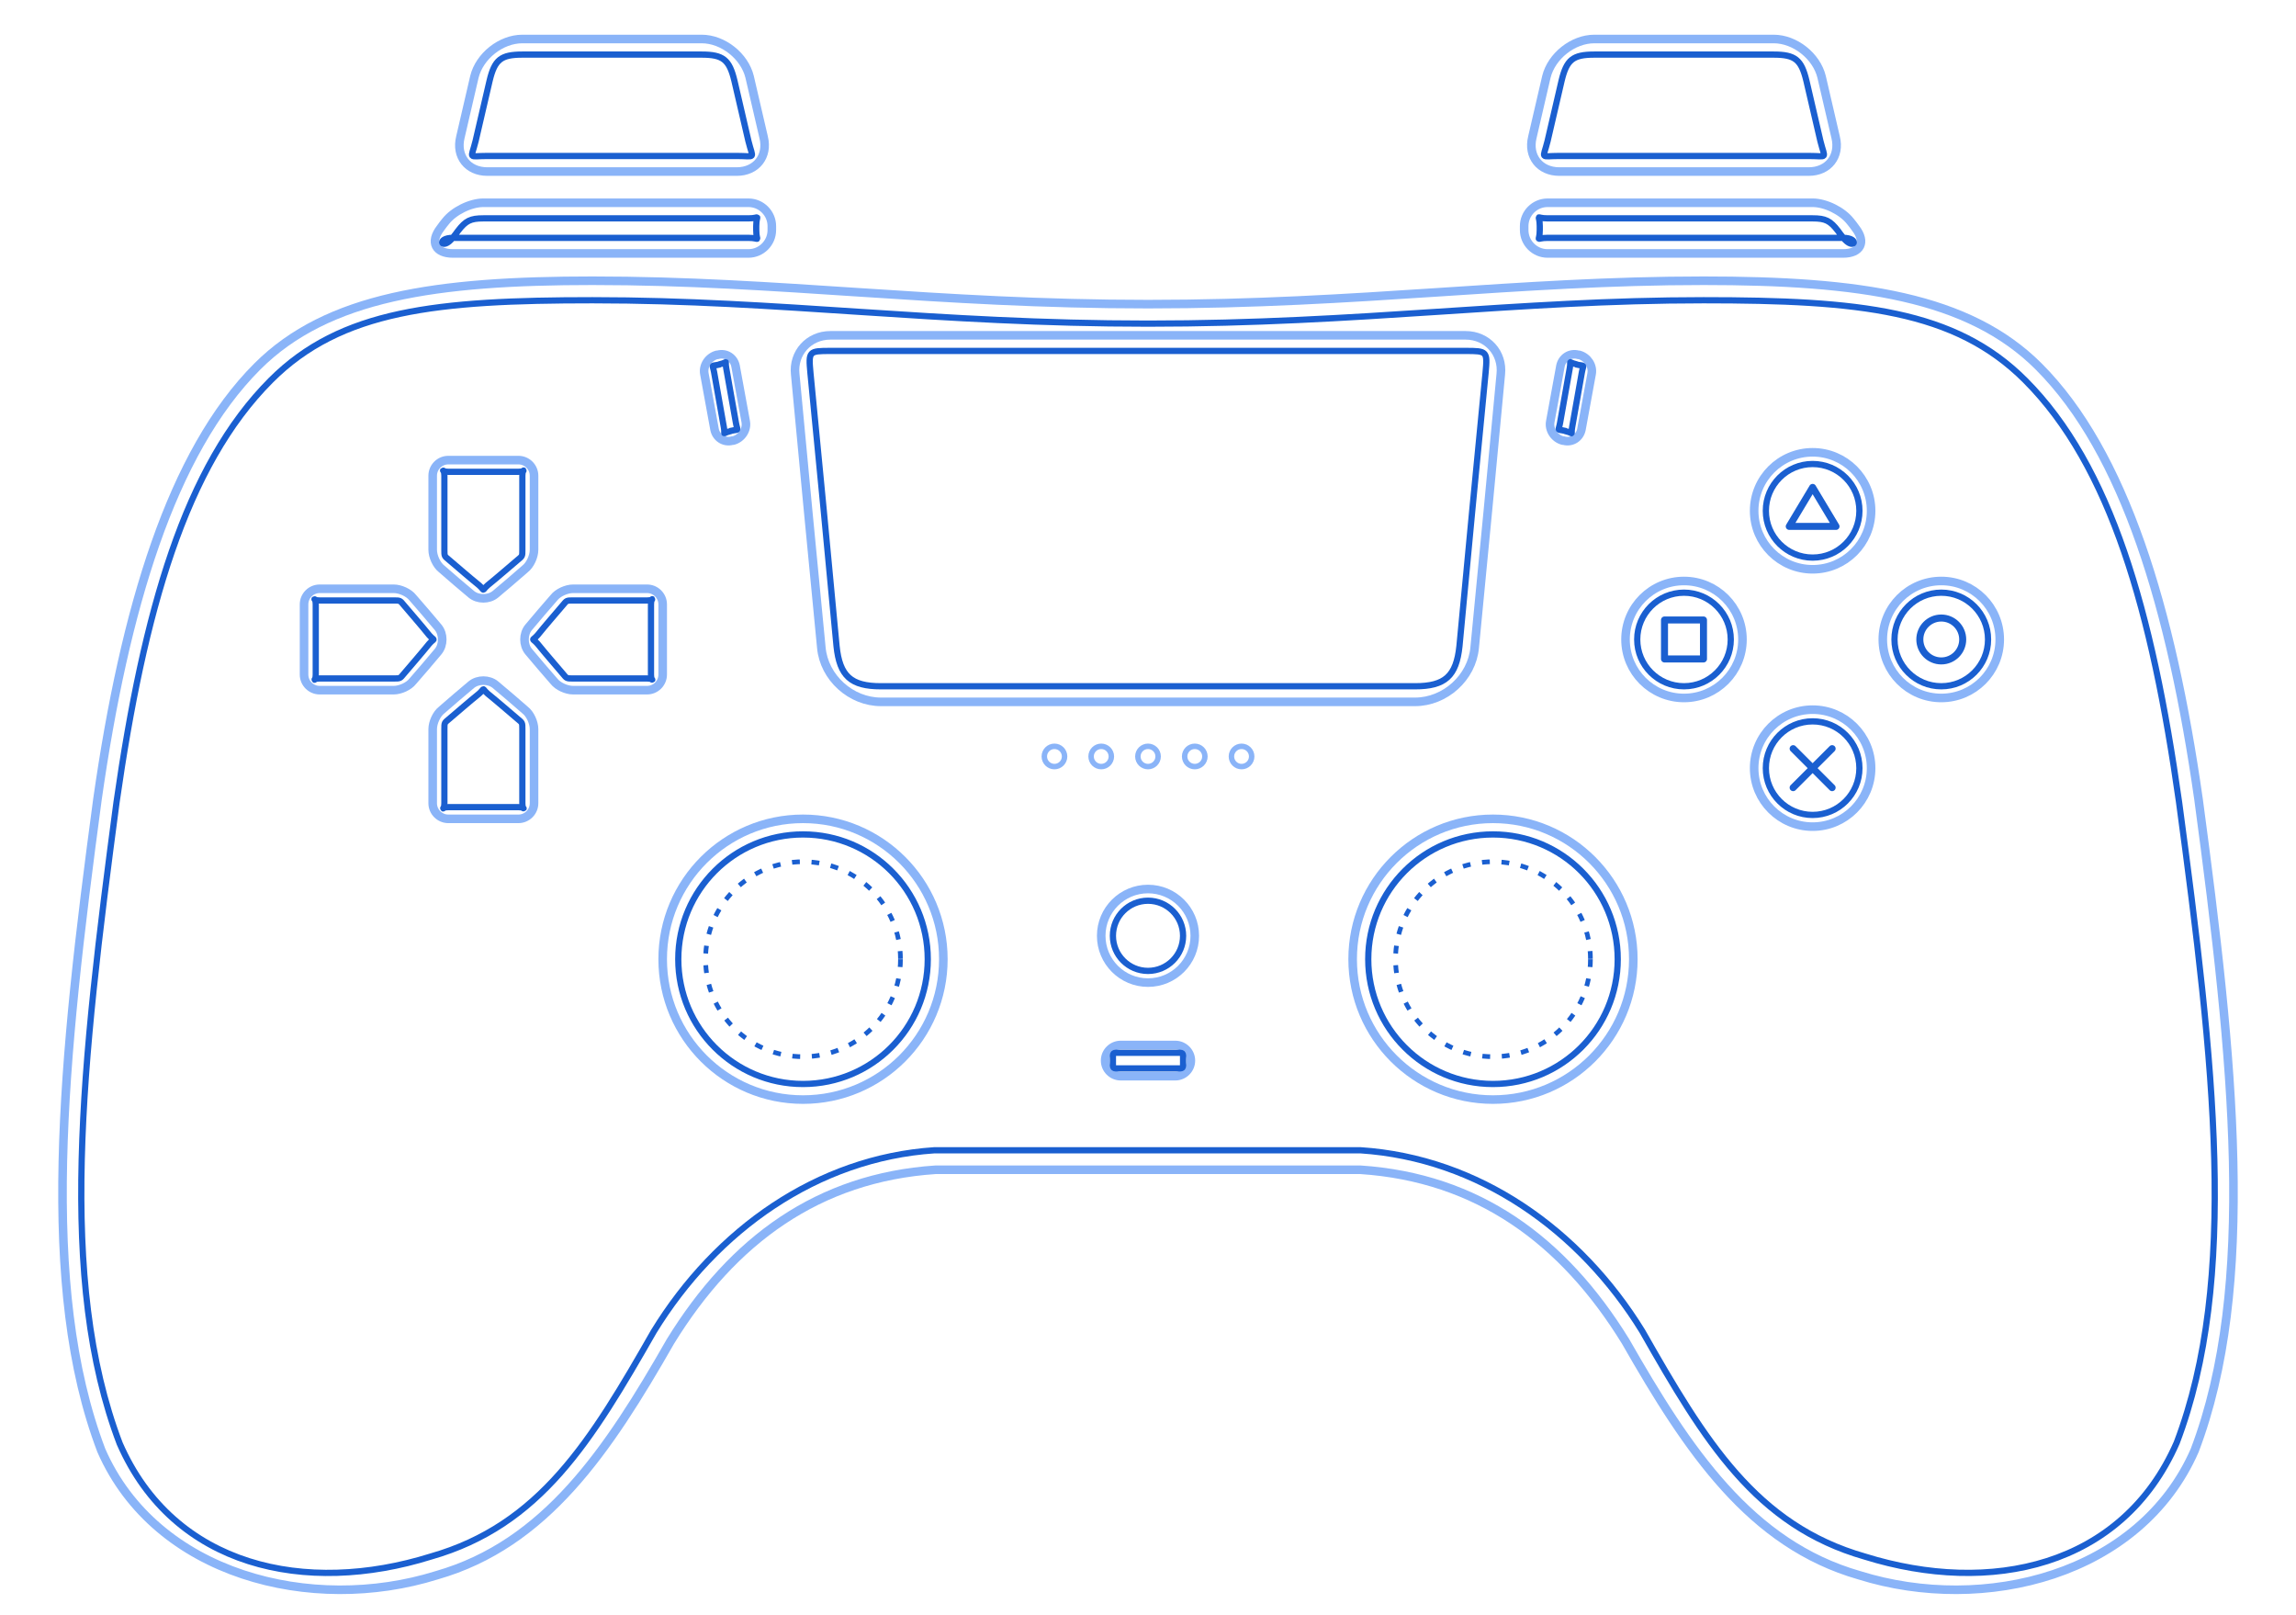
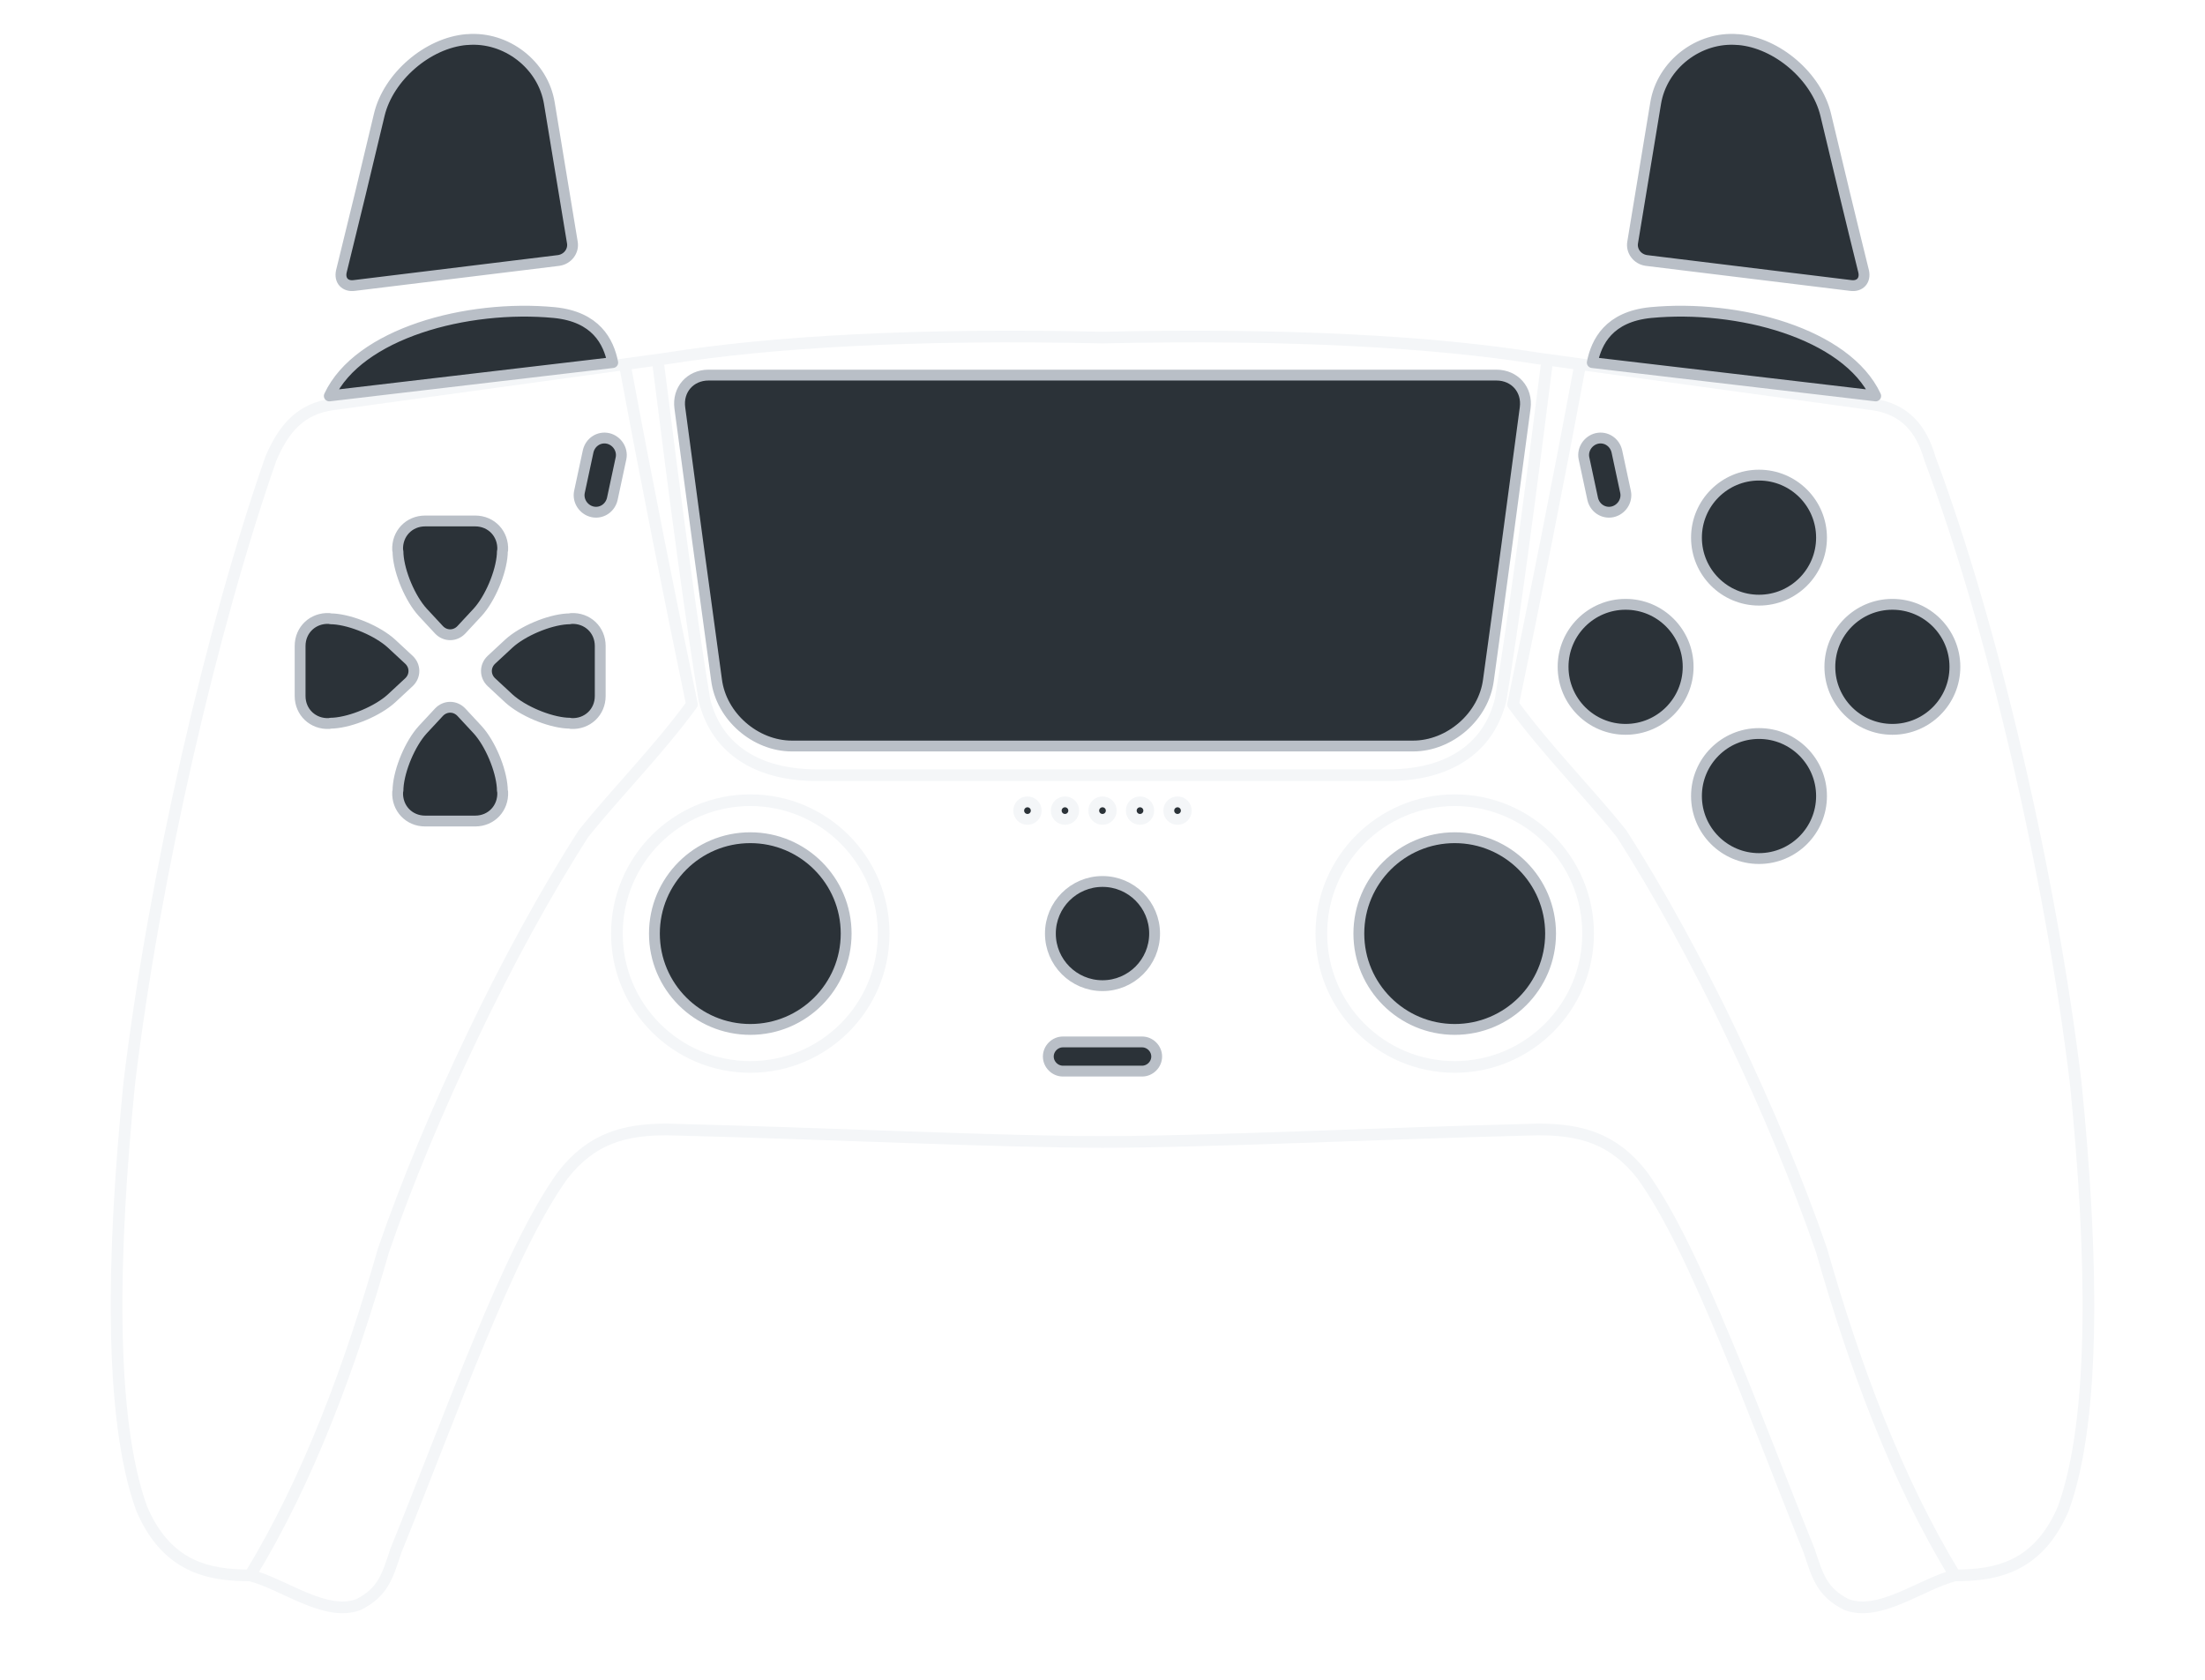
- <svg xmlns="http://www.w3.org/2000/svg" viewBox="0 0 589 414" width="589" height="414">
+ <svg xmlns="http://www.w3.org/2000/svg" viewBox="0 0 529 403" width="529" height="403">
  <g id="body">
-     <path d="M294.5 78C240 78 200 72 152 72C112 72 84 76 66 94C44 116 32 156 25 205C16 272 10 330 26 372C40 404 80 414 112 404C140 396 156 372 172 344C188 318 210 302 240 300C258.2 300 276.3 300 294.5 300C312.7 300 330.8 300 349 300C379 302 401 318 417 344C433 372 449 396 477 404C509 414 549 404 563 372C579 330 573 272 564 205C557 156 545 116 523 94C505 76 477 72 437 72C389 72 349 78 294.5 78Z" fill="none" stroke="#8ab4f8" stroke-width="2.2" />
-     <path d="M294.5 83C240 83 200 77 152 77C112 77 87.5 79.5 69.5 97.5C47.5 119.5 36.9 156.7 29.9 205.7C21 272.7 14.7 328.2 30.7 370.2C44.6 402 78.5 409.2 110.5 399.2C138.6 391.2 151.7 369.5 167.7 341.5C183.7 315.4 209.7 297 239.7 295C258.2 295 276.3 295 294.5 295C312.7 295 330.8 295 349 295C379.3 297 405.3 315.4 421.3 341.4C437.3 369.5 450.4 391.2 478.4 399.2C510.5 409.2 544.4 402 558.4 370C574.3 328.2 568 272.7 559 205.7C552.1 156.7 541.5 119.5 519.5 97.5C501.5 79.5 477 77 437 77C389 77 349 83 294.5 83Z" fill="none" stroke="#1a5fd0" stroke-width="1.6" />
+     <path d="M264.5 81C220 80 185 82 160 86C133.3 89.7 106.7 93.3 80 97C72 98 68 103 65 110C51 150 37 210 31 260C27 300 26 340 34 362C40 376 50 378 60 378C68 380 78 388 86 385C92 382 93 378 95 372C108 340 122 300 135 282C142 273 150 271 160 271C200 272 240 274 264.5 274C289 274 329 272 369 271C379 271 387 273 394 282C407 300 421 340 434 372C436 378 437 382 443 385C451 388 461 380 469 378C479 378 489 376 495 362C503 340 502 300 498 260C492 210 478 150 463 110C461 103 457 98 449 97C422.3 93.3 395.7 89.7 369 86C344 82 309 80 264.5 81Z" fill="none" stroke="#f4f6f8" stroke-width="2.8" stroke-linecap="round" stroke-linejoin="round" />
+     <path d="M150 88C155 115 161 145 166 169C158 180 148 190 140 200C122 228 103 268 92 300C84 328 74 355 60 378" fill="none" stroke="#f4f6f8" stroke-width="2.8" stroke-linecap="round" stroke-linejoin="round" />
+     <path d="M469 378C455 355 445 328 437 300C426 268 407 228 389 200C381 190 371 180 363 169C368 145 374 115 379 88" fill="none" stroke="#f4f6f8" stroke-width="2.8" stroke-linecap="round" stroke-linejoin="round" />
  </g>
  <g id="l2">
-     <path d="M125 44C120 44 116.9 40.1 118.1 35.2C119.3 30.1 120.5 24.9 121.7 19.7C123 14.4 128.5 10 134 10C149.3 10 164.7 10 180 10C185.5 10 191 14.4 192.3 19.7C193.5 24.9 194.7 30.1 195.9 35.2C197.1 40.1 194 44 189 44C167.7 44 146.3 44 125 44Z" fill="#1a5fd0" fill-opacity="0" stroke="#8ab4f8" stroke-width="2.2" />
-     <path d="M125 40C120 40 120.8 41 122 36.2C123.2 31 124.4 25.8 125.6 20.7C126.9 15.3 128.5 14 134 14C149.3 14 164.7 14 180 14C185.5 14 187.1 15.3 188.4 20.7C189.6 25.8 190.8 31 192 36.2C193.2 41 194 40 189 40C167.7 40 146.3 40 125 40Z" fill="none" stroke="#1a5fd0" stroke-width="1.6" />
+     <path d="M85 68.5C82.8 68.8 81.4 67.3 81.9 65.1C85 52.6 88 40.1 91 27.5C93.2 18.4 102.6 10.3 111.9 9.5C112 9.5 112 9.5 112.1 9.5C121.4 8.7 130.3 15.5 131.8 24.8C133.6 35.9 135.5 47 137.3 58.1C137.7 60.2 136.2 62.2 134 62.5C117.7 64.5 101.3 66.5 85 68.5Z" fill="#2b3238" stroke="#b9bfc7" stroke-width="2.6" stroke-linecap="round" stroke-linejoin="round" />
  </g>
  <g id="r2">
-     <path d="M464 44C442.7 44 421.3 44 400 44C395 44 391.9 40.1 393.1 35.2C394.3 30.1 395.5 24.9 396.7 19.7C398 14.4 403.5 10 409 10C424.3 10 439.7 10 455 10C460.5 10 466 14.4 467.3 19.7C468.5 24.9 469.7 30.1 470.9 35.2C472.1 40.1 469 44 464 44Z" fill="#1a5fd0" fill-opacity="0" stroke="#8ab4f8" stroke-width="2.2" />
-     <path d="M464 40C442.7 40 421.3 40 400 40C395 40 395.8 41 397 36.2C398.2 31 399.4 25.8 400.6 20.7C401.9 15.3 403.5 14 409 14C424.3 14 439.7 14 455 14C460.5 14 462.1 15.3 463.4 20.7C464.6 25.8 465.8 31 467 36.2C468.2 41 469 40 464 40Z" fill="none" stroke="#1a5fd0" stroke-width="1.6" />
+     <path d="M444 68.5C427.7 66.5 411.3 64.5 395 62.5C392.8 62.2 391.3 60.2 391.7 58.1C393.5 47 395.4 35.9 397.2 24.8C398.7 15.5 407.6 8.7 416.9 9.5C417 9.5 417 9.5 417.1 9.5C426.4 10.3 435.8 18.4 438 27.5C441 40.1 444 52.6 447.1 65.1C447.6 67.3 446.2 68.8 444 68.5Z" fill="#2b3238" stroke="#b9bfc7" stroke-width="2.6" stroke-linecap="round" stroke-linejoin="round" />
  </g>
  <g id="l1">
-     <path d="M116.2 65C111.7 65 110.2 62.1 113 58.5C113.4 57.9 113.9 57.3 114.3 56.8C116.4 54.1 120.7 52 124 52C146.7 52 169.3 52 192 52C195.3 52 198 54.7 198 58C198 58.3 198 58.7 198 59C198 62.3 195.3 65 192 65C166.7 65 141.5 65 116.2 65Z" fill="#1a5fd0" fill-opacity="0" stroke="#8ab4f8" stroke-width="2.2" />
-     <path d="M116.2 61C111.7 61 113.4 64.5 116.2 60.9C116.6 60.4 117.1 59.8 117.5 59.2C119.5 56.6 120.7 56 124 56C146.7 56 169.3 56 192 56C195.3 56 194 54.7 194 58C194 58.3 194 58.7 194 59C194 62.3 195.3 61 192 61C166.7 61 141.5 61 116.2 61Z" fill="none" stroke="#1a5fd0" stroke-width="1.6" />
+     <path d="M79 95C86 80 112 73 133 75C143 76 146 82 147 87C124.3 89.7 101.7 92.3 79 95Z" fill="#2b3238" stroke="#b9bfc7" stroke-width="2.6" stroke-linecap="round" stroke-linejoin="round" />
  </g>
  <g id="r1">
-     <path d="M472.8 65C447.5 65 422.3 65 397 65C393.7 65 391 62.3 391 59C391 58.7 391 58.3 391 58C391 54.7 393.7 52 397 52C419.7 52 442.3 52 465 52C468.3 52 472.6 54.1 474.7 56.8C475.1 57.3 475.6 57.9 476 58.5C478.8 62.1 477.3 65 472.8 65Z" fill="#1a5fd0" fill-opacity="0" stroke="#8ab4f8" stroke-width="2.2" />
-     <path d="M472.8 61C447.5 61 422.3 61 397 61C393.7 61 395 62.3 395 59C395 58.7 395 58.3 395 58C395 54.7 393.7 56 397 56C419.7 56 442.3 56 465 56C468.3 56 469.5 56.6 471.5 59.2C471.9 59.8 472.4 60.4 472.8 60.9C475.6 64.5 477.3 61 472.8 61Z" fill="none" stroke="#1a5fd0" stroke-width="1.6" />
+     <path d="M450 95C427.3 92.3 404.7 89.7 382 87C383 82 386 76 396 75C417 73 443 80 450 95Z" fill="#2b3238" stroke="#b9bfc7" stroke-width="2.6" stroke-linecap="round" stroke-linejoin="round" />
  </g>
  <g id="touchpad">
-     <path d="M204 96C203.4 90.5 207.5 86 213 86C267.3 86 321.7 86 376 86C381.5 86 385.6 90.5 385 96C382.8 119.3 380.6 142.7 378.3 166.1C377.6 173.8 370.7 180 363 180C317.3 180 271.7 180 226 180C218.3 180 211.4 173.8 210.7 166.1C208.4 142.7 206.2 119.3 204 96Z" fill="#1a5fd0" fill-opacity="0" stroke="#8ab4f8" stroke-width="2.2" />
-     <path d="M207.9 95.6C207.4 90.1 207.5 90 213 90C267.3 90 321.7 90 376 90C381.5 90 381.6 90.1 381.1 95.6C378.8 118.9 376.6 142.3 374.4 165.7C373.6 173.4 370.7 176 363 176C317.3 176 271.7 176 226 176C218.3 176 215.4 173.4 214.6 165.7C212.4 142.3 210.2 118.9 207.9 95.6Z" fill="none" stroke="#1a5fd0" stroke-width="1.6" />
+     <path d="M158 88C162 120 166 150 169 168C172 180 182 186 196 186C241.7 186 287.3 186 333 186C347 186 357 180 360 168C363 150 367 120 371 88" fill="none" stroke="#f4f6f8" stroke-width="2.8" stroke-linecap="round" stroke-linejoin="round" />
+     <path d="M163.1 97.9C162.5 93.5 165.6 90 170 90C233 90 296 90 359 90C363.4 90 366.5 93.5 365.9 97.9C363 119.7 360.1 141.4 357.1 163.1C356 171.9 347.8 179 339 179C289.3 179 239.7 179 190 179C181.2 179 173 171.9 171.9 163.1C168.9 141.4 166 119.7 163.1 97.9Z" fill="#2b3238" stroke="#b9bfc7" stroke-width="2.6" stroke-linecap="round" stroke-linejoin="round" />
  </g>
  <g id="led_1">
-     <circle cx="270.5" cy="194" r="2.6" fill="#1a5fd0" fill-opacity="0" stroke="#8ab4f8" stroke-width="1.4" />
+     <circle cx="246.5" cy="194.5" r="2.1" fill="#2b3238" stroke="#f4f6f8" stroke-width="2.6" stroke-linecap="round" stroke-linejoin="round" />
  </g>
  <g id="led_2">
-     <circle cx="282.5" cy="194" r="2.6" fill="#1a5fd0" fill-opacity="0" stroke="#8ab4f8" stroke-width="1.4" />
+     <circle cx="255.5" cy="194.5" r="2.1" fill="#2b3238" stroke="#f4f6f8" stroke-width="2.6" stroke-linecap="round" stroke-linejoin="round" />
  </g>
  <g id="led_3">
-     <circle cx="294.5" cy="194" r="2.6" fill="#1a5fd0" fill-opacity="0" stroke="#8ab4f8" stroke-width="1.4" />
+     <circle cx="264.5" cy="194.5" r="2.1" fill="#2b3238" stroke="#f4f6f8" stroke-width="2.6" stroke-linecap="round" stroke-linejoin="round" />
  </g>
  <g id="led_4">
-     <circle cx="306.5" cy="194" r="2.6" fill="#1a5fd0" fill-opacity="0" stroke="#8ab4f8" stroke-width="1.4" />
+     <circle cx="273.5" cy="194.5" r="2.1" fill="#2b3238" stroke="#f4f6f8" stroke-width="2.6" stroke-linecap="round" stroke-linejoin="round" />
  </g>
  <g id="led_5">
-     <circle cx="318.5" cy="194" r="2.6" fill="#1a5fd0" fill-opacity="0" stroke="#8ab4f8" stroke-width="1.4" />
+     <circle cx="282.5" cy="194.5" r="2.1" fill="#2b3238" stroke="#f4f6f8" stroke-width="2.6" stroke-linecap="round" stroke-linejoin="round" />
  </g>
  <g id="create">
-     <path d="M180.7 95.9C180.3 93.8 181.7 91.6 183.9 91C184 91 184 91 184.1 91C186.3 90.4 188.3 91.8 188.7 93.9C189.6 98.6 190.4 103.4 191.3 108.1C191.7 110.2 190.3 112.4 188.1 113C188 113 188 113 187.9 113C185.7 113.6 183.7 112.2 183.3 110.1C182.4 105.4 181.6 100.6 180.7 95.9Z" fill="#1a5fd0" fill-opacity="0" stroke="#8ab4f8" stroke-width="2.2" />
-     <path d="M183.2 95.5C182.8 93.3 182.3 94 184.5 93.5C184.6 93.4 184.6 93.4 184.7 93.4C186.9 92.9 185.9 92.2 186.3 94.4C187.1 99.1 188 103.8 188.8 108.5C189.2 110.7 189.7 110 187.5 110.5C187.4 110.6 187.4 110.6 187.3 110.6C185.1 111.1 186.1 111.8 185.7 109.6C184.9 104.9 184 100.2 183.2 95.5Z" fill="none" stroke="#1a5fd0" stroke-width="1.6" />
+     <path d="M141.1 108.3C141.6 106.1 143.7 104.7 145.9 105.2C148 105.7 149.4 107.8 149 109.9C148.3 113.2 147.6 116.5 146.9 119.7C146.4 121.9 144.3 123.3 142.1 122.8C140 122.3 138.6 120.2 139 118.1C139.7 114.8 140.4 111.5 141.1 108.3Z" fill="#2b3238" stroke="#b9bfc7" stroke-width="2.6" stroke-linecap="round" stroke-linejoin="round" />
  </g>
  <g id="options">
-     <path d="M408.3 95.9C407.4 100.6 406.6 105.4 405.7 110.1C405.3 112.2 403.3 113.6 401.1 113C401 113 401 113 400.9 113C398.7 112.4 397.3 110.2 397.7 108.1C398.6 103.4 399.4 98.6 400.3 93.9C400.7 91.8 402.7 90.4 404.9 91C405 91 405 91 405.1 91C407.3 91.6 408.7 93.8 408.3 95.9Z" fill="#1a5fd0" fill-opacity="0" stroke="#8ab4f8" stroke-width="2.2" />
-     <path d="M405.8 95.5C405 100.2 404.1 104.9 403.3 109.6C402.9 111.8 403.9 111.1 401.7 110.6C401.6 110.6 401.6 110.6 401.5 110.5C399.3 110 399.8 110.7 400.2 108.5C401 103.8 401.9 99.1 402.7 94.4C403.1 92.2 402.1 92.9 404.3 93.4C404.4 93.4 404.4 93.4 404.5 93.5C406.7 94 406.2 93.3 405.8 95.5Z" fill="none" stroke="#1a5fd0" stroke-width="1.6" />
+     <path d="M387.9 108.3C388.6 111.5 389.3 114.8 390 118.1C390.4 120.2 389 122.3 386.9 122.8C384.7 123.3 382.6 121.9 382.1 119.7C381.4 116.5 380.7 113.2 380 109.9C379.6 107.8 381 105.7 383.1 105.2C385.3 104.7 387.4 106.1 387.9 108.3Z" fill="#2b3238" stroke="#b9bfc7" stroke-width="2.6" stroke-linecap="round" stroke-linejoin="round" />
  </g>
  <g id="dpad_up">
-     <path d="M111 122C111 119.8 112.8 118 115 118C121 118 127 118 133 118C135.2 118 137 119.8 137 122C137 128.3 137 134.7 137 141C137 142.7 136 144.9 134.7 145.9C132.2 148.1 129.6 150.3 127.1 152.4C125.4 153.8 122.6 153.8 120.9 152.4C118.4 150.3 115.8 148.1 113.3 145.9C112 144.9 111 142.7 111 141C111 134.7 111 128.3 111 122Z" fill="#1a5fd0" fill-opacity="0" stroke="#8ab4f8" stroke-width="2.2" />
-     <path d="M114 122C114 119.8 112.8 121 115 121C121 121 127 121 133 121C135.2 121 134 119.8 134 122C134 128.3 134 134.7 134 141C134 142.7 134 142.6 132.8 143.6C130.2 145.8 127.7 148 125.1 150.1C123.4 151.6 124.6 151.6 122.9 150.1C120.3 148 117.8 145.8 115.2 143.6C114 142.6 114 142.7 114 141C114 134.7 114 128.3 114 122Z" fill="none" stroke="#1a5fd0" stroke-width="1.6" />
+     <path d="M95.4 132C95.2 128.1 98.1 125 102 125C106 125 110 125 114 125C117.9 125 120.8 128.1 120.6 132C120.5 132.3 120.5 132.7 120.5 133C120.2 137.4 117.6 143.6 114.6 146.9C113.3 148.3 112 149.7 110.7 151.1C109.2 152.7 106.8 152.7 105.3 151.1C104 149.7 102.7 148.3 101.4 146.9C98.4 143.6 95.8 137.4 95.5 133C95.5 132.7 95.5 132.3 95.4 132Z" fill="#2b3238" stroke="#b9bfc7" stroke-width="2.6" stroke-linecap="round" stroke-linejoin="round" />
  </g>
  <g id="dpad_right">
-     <path d="M166 151C168.2 151 170 152.8 170 155C170 161 170 167 170 173C170 175.2 168.2 177 166 177C159.7 177 153.3 177 147 177C145.3 177 143.1 176 142.1 174.7C139.9 172.2 137.7 169.6 135.6 167.1C134.2 165.4 134.2 162.6 135.6 160.9C137.7 158.4 139.9 155.8 142.1 153.3C143.1 152 145.3 151 147 151C153.3 151 159.7 151 166 151Z" fill="#1a5fd0" fill-opacity="0" stroke="#8ab4f8" stroke-width="2.2" />
-     <path d="M166 154C168.2 154 167 152.8 167 155C167 161 167 167 167 173C167 175.2 168.2 174 166 174C159.7 174 153.3 174 147 174C145.3 174 145.4 174 144.4 172.8C142.2 170.2 140 167.7 137.9 165.1C136.4 163.4 136.4 164.6 137.9 162.9C140 160.3 142.2 157.8 144.4 155.2C145.4 154 145.3 154 147 154C153.3 154 159.7 154 166 154Z" fill="none" stroke="#1a5fd0" stroke-width="1.6" />
+     <path d="M137 148.4C140.9 148.2 144 151.1 144 155C144 159 144 163 144 167C144 170.9 140.9 173.8 137 173.6C136.7 173.5 136.3 173.5 136 173.5C131.6 173.2 125.4 170.6 122.1 167.6C120.7 166.3 119.3 165 117.9 163.7C116.3 162.2 116.3 159.8 117.9 158.3C119.3 157 120.7 155.7 122.1 154.4C125.4 151.4 131.6 148.8 136 148.5C136.3 148.5 136.7 148.5 137 148.4Z" fill="#2b3238" stroke="#b9bfc7" stroke-width="2.6" stroke-linecap="round" stroke-linejoin="round" />
  </g>
  <g id="dpad_down">
-     <path d="M137 206C137 208.2 135.2 210 133 210C127 210 121 210 115 210C112.8 210 111 208.2 111 206C111 199.7 111 193.3 111 187C111 185.3 112 183.1 113.3 182.1C115.8 179.9 118.4 177.7 120.9 175.6C122.6 174.2 125.4 174.2 127.1 175.6C129.6 177.7 132.2 179.9 134.7 182.1C136 183.1 137 185.3 137 187C137 193.3 137 199.7 137 206Z" fill="#1a5fd0" fill-opacity="0" stroke="#8ab4f8" stroke-width="2.2" />
-     <path d="M134 206C134 208.2 135.2 207 133 207C127 207 121 207 115 207C112.8 207 114 208.2 114 206C114 199.7 114 193.3 114 187C114 185.3 114 185.4 115.2 184.4C117.8 182.2 120.3 180 122.9 177.9C124.6 176.4 123.4 176.4 125.1 177.9C127.7 180 130.2 182.2 132.8 184.4C134 185.4 134 185.3 134 187C134 193.3 134 199.7 134 206Z" fill="none" stroke="#1a5fd0" stroke-width="1.6" />
+     <path d="M120.6 190C120.8 193.9 117.9 197 114 197C110 197 106 197 102 197C98.1 197 95.2 193.9 95.4 190C95.5 189.7 95.5 189.3 95.5 189C95.8 184.6 98.4 178.4 101.4 175.1C102.7 173.7 104 172.3 105.3 170.9C106.8 169.3 109.2 169.3 110.7 170.9C112 172.3 113.3 173.7 114.6 175.1C117.6 178.4 120.2 184.6 120.5 189C120.5 189.3 120.5 189.7 120.6 190Z" fill="#2b3238" stroke="#b9bfc7" stroke-width="2.6" stroke-linecap="round" stroke-linejoin="round" />
  </g>
  <g id="dpad_left">
-     <path d="M82 177C79.8 177 78 175.2 78 173C78 167 78 161 78 155C78 152.8 79.8 151 82 151C88.3 151 94.7 151 101 151C102.7 151 104.9 152 105.9 153.3C108.1 155.8 110.3 158.4 112.4 160.9C113.8 162.6 113.8 165.4 112.4 167.1C110.3 169.6 108.1 172.2 105.9 174.7C104.9 176 102.7 177 101 177C94.7 177 88.3 177 82 177Z" fill="#1a5fd0" fill-opacity="0" stroke="#8ab4f8" stroke-width="2.2" />
-     <path d="M82 174C79.8 174 81 175.2 81 173C81 167 81 161 81 155C81 152.8 79.8 154 82 154C88.3 154 94.7 154 101 154C102.7 154 102.6 154 103.6 155.2C105.8 157.8 108 160.3 110.1 162.9C111.6 164.6 111.6 163.4 110.1 165.1C108 167.7 105.8 170.2 103.6 172.8C102.6 174 102.7 174 101 174C94.7 174 88.3 174 82 174Z" fill="none" stroke="#1a5fd0" stroke-width="1.6" />
+     <path d="M79 173.6C75.1 173.8 72 170.9 72 167C72 163 72 159 72 155C72 151.1 75.1 148.2 79 148.4C79.3 148.5 79.7 148.5 80 148.5C84.4 148.8 90.6 151.4 93.9 154.4C95.3 155.7 96.7 157 98.1 158.3C99.7 159.8 99.7 162.2 98.1 163.7C96.7 165 95.3 166.3 93.9 167.6C90.6 170.6 84.4 173.2 80 173.5C79.7 173.5 79.3 173.5 79 173.6Z" fill="#2b3238" stroke="#b9bfc7" stroke-width="2.6" stroke-linecap="round" stroke-linejoin="round" />
  </g>
  <g id="triangle">
-     <circle cx="465" cy="131" r="15" fill="#1a5fd0" fill-opacity="0" stroke="#8ab4f8" stroke-width="2.2" />
-     <circle cx="465" cy="131" r="12" fill="none" stroke="#1a5fd0" stroke-width="1.6" />
-     <path d="M465 125L471 135H459Z" fill="none" stroke="#1a5fd0" stroke-width="1.8" stroke-linecap="round" stroke-linejoin="round" />
+     <circle cx="422" cy="129" r="15" fill="#2b3238" stroke="#b9bfc7" stroke-width="2.6" stroke-linecap="round" stroke-linejoin="round" />
  </g>
  <g id="circle">
-     <circle cx="498" cy="164" r="15" fill="#1a5fd0" fill-opacity="0" stroke="#8ab4f8" stroke-width="2.2" />
-     <circle cx="498" cy="164" r="12" fill="none" stroke="#1a5fd0" stroke-width="1.6" />
-     <path d="M492.5 164a5.5 5.5 0 1 0 11 0a5.5 5.5 0 1 0 -11 0Z" fill="none" stroke="#1a5fd0" stroke-width="1.8" stroke-linecap="round" stroke-linejoin="round" />
+     <circle cx="454" cy="160" r="15" fill="#2b3238" stroke="#b9bfc7" stroke-width="2.6" stroke-linecap="round" stroke-linejoin="round" />
  </g>
  <g id="cross">
-     <circle cx="465" cy="197" r="15" fill="#1a5fd0" fill-opacity="0" stroke="#8ab4f8" stroke-width="2.2" />
-     <circle cx="465" cy="197" r="12" fill="none" stroke="#1a5fd0" stroke-width="1.6" />
-     <path d="M460 192L470 202M470 192L460 202" fill="none" stroke="#1a5fd0" stroke-width="1.8" stroke-linecap="round" stroke-linejoin="round" />
+     <circle cx="422" cy="191" r="15" fill="#2b3238" stroke="#b9bfc7" stroke-width="2.6" stroke-linecap="round" stroke-linejoin="round" />
  </g>
  <g id="square">
-     <circle cx="432" cy="164" r="15" fill="#1a5fd0" fill-opacity="0" stroke="#8ab4f8" stroke-width="2.2" />
-     <circle cx="432" cy="164" r="12" fill="none" stroke="#1a5fd0" stroke-width="1.6" />
-     <path d="M427 159H437V169H427Z" fill="none" stroke="#1a5fd0" stroke-width="1.8" stroke-linecap="round" stroke-linejoin="round" />
+     <circle cx="390" cy="160" r="15" fill="#2b3238" stroke="#b9bfc7" stroke-width="2.6" stroke-linecap="round" stroke-linejoin="round" />
  </g>
  <g id="l3">
-     <circle cx="206" cy="246" r="36" fill="#1a5fd0" fill-opacity="0" stroke="#8ab4f8" stroke-width="2.2" />
-     <circle cx="206" cy="246" r="32" fill="none" stroke="#1a5fd0" stroke-width="1.6" />
-     <circle cx="206" cy="246" r="25" fill="none" stroke="#1a5fd0" stroke-width="1.2" stroke-dasharray="2 3" />
+     <circle cx="180" cy="224" r="32" fill="none" stroke="#f4f6f8" stroke-width="2.8" stroke-linecap="round" stroke-linejoin="round" />
+     <circle cx="180" cy="224" r="23" fill="#2b3238" stroke="#b9bfc7" stroke-width="2.6" stroke-linecap="round" stroke-linejoin="round" />
  </g>
  <g id="r3">
-     <circle cx="383" cy="246" r="36" fill="#1a5fd0" fill-opacity="0" stroke="#8ab4f8" stroke-width="2.2" />
-     <circle cx="383" cy="246" r="32" fill="none" stroke="#1a5fd0" stroke-width="1.6" />
-     <circle cx="383" cy="246" r="25" fill="none" stroke="#1a5fd0" stroke-width="1.2" stroke-dasharray="2 3" />
+     <circle cx="349" cy="224" r="32" fill="none" stroke="#f4f6f8" stroke-width="2.8" stroke-linecap="round" stroke-linejoin="round" />
+     <circle cx="349" cy="224" r="23" fill="#2b3238" stroke="#b9bfc7" stroke-width="2.6" stroke-linecap="round" stroke-linejoin="round" />
  </g>
  <g id="ps">
-     <circle cx="294.5" cy="240" r="12" fill="#1a5fd0" fill-opacity="0" stroke="#8ab4f8" stroke-width="2.2" />
-     <circle cx="294.5" cy="240" r="9" fill="none" stroke="#1a5fd0" stroke-width="1.6" />
+     <circle cx="264.5" cy="224" r="12.5" fill="#2b3238" stroke="#b9bfc7" stroke-width="2.6" stroke-linecap="round" stroke-linejoin="round" />
  </g>
  <g id="mute">
-     <path d="M283.5 272C283.5 269.8 285.3 268 287.5 268C292.2 268 296.8 268 301.5 268C303.7 268 305.5 269.8 305.5 272C305.5 274.2 303.7 276 301.5 276C296.8 276 292.2 276 287.5 276C285.3 276 283.5 274.2 283.5 272Z" fill="#1a5fd0" fill-opacity="0" stroke="#8ab4f8" stroke-width="2.2" />
-     <path d="M285.5 272C285.5 269.8 285.3 270 287.5 270C292.2 270 296.8 270 301.5 270C303.7 270 303.5 269.8 303.5 272C303.5 274.2 303.7 274 301.5 274C296.8 274 292.2 274 287.5 274C285.3 274 285.5 274.2 285.5 272Z" fill="none" stroke="#1a5fd0" stroke-width="1.6" />
+     <path d="M251.5 253.5C251.5 251.6 253.1 250 255 250C261.3 250 267.7 250 274 250C275.9 250 277.5 251.6 277.5 253.5C277.5 255.4 275.9 257 274 257C267.7 257 261.3 257 255 257C253.1 257 251.5 255.4 251.5 253.5Z" fill="#2b3238" stroke="#b9bfc7" stroke-width="2.6" stroke-linecap="round" stroke-linejoin="round" />
  </g>
</svg>
